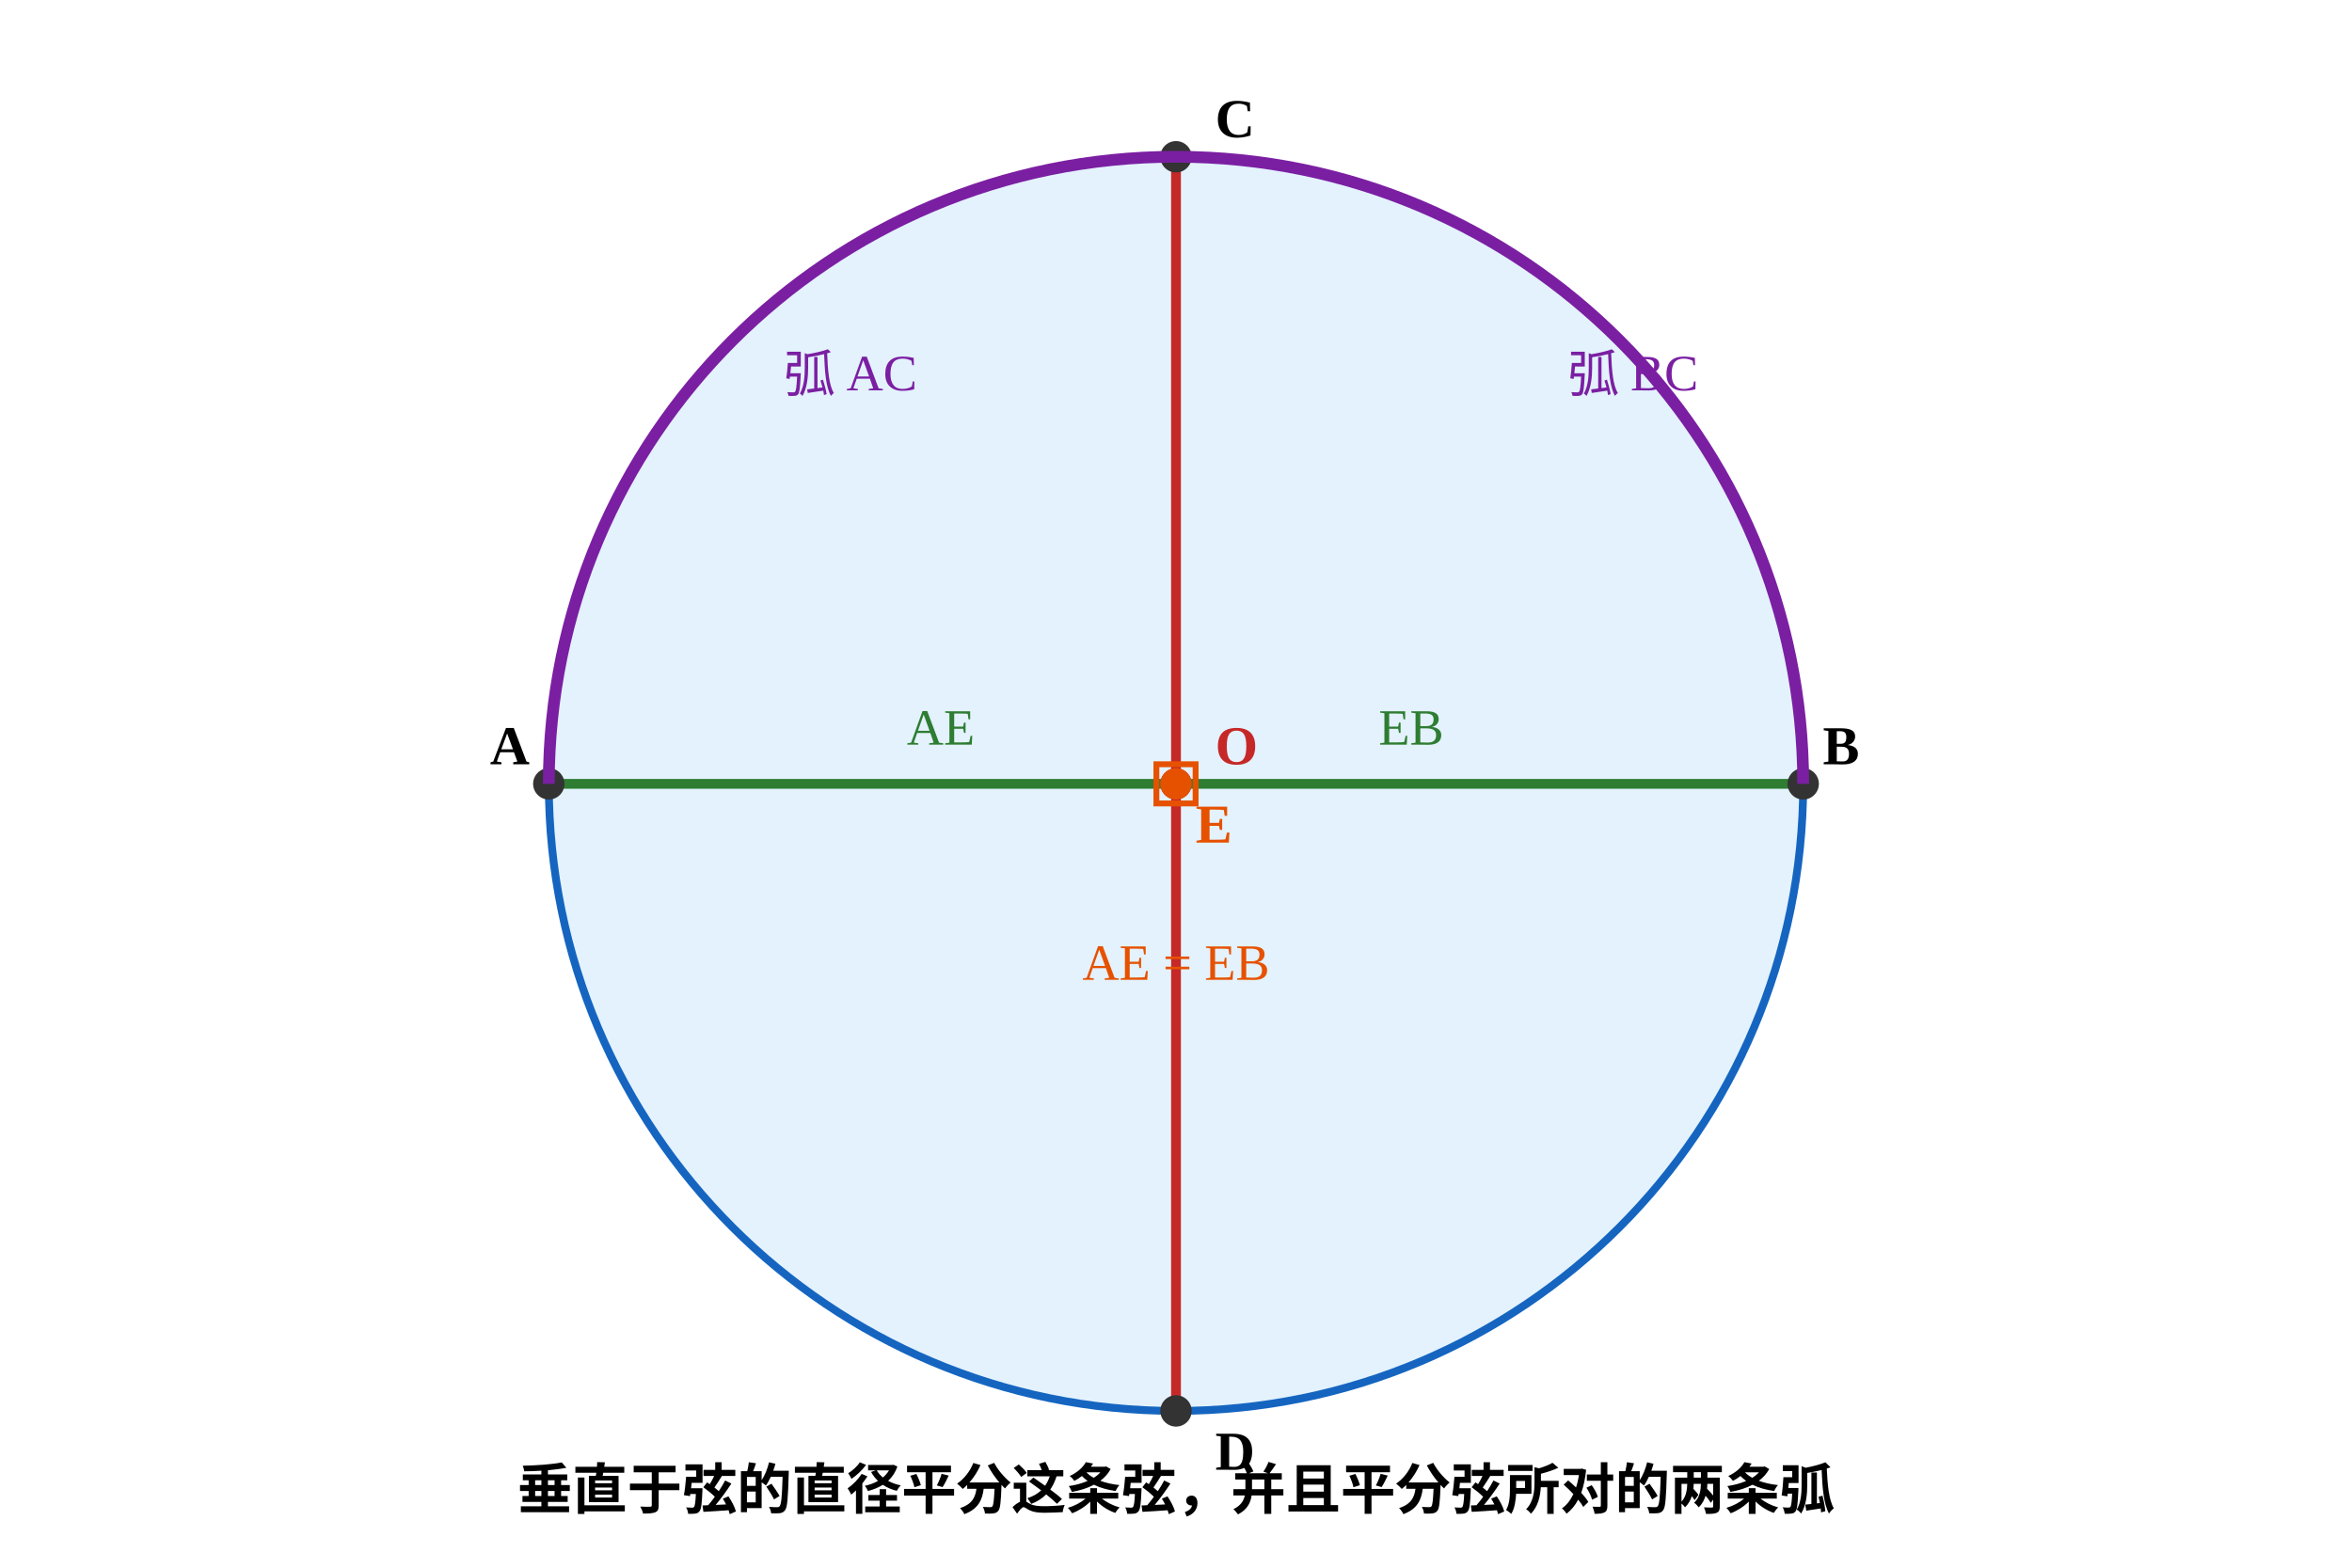
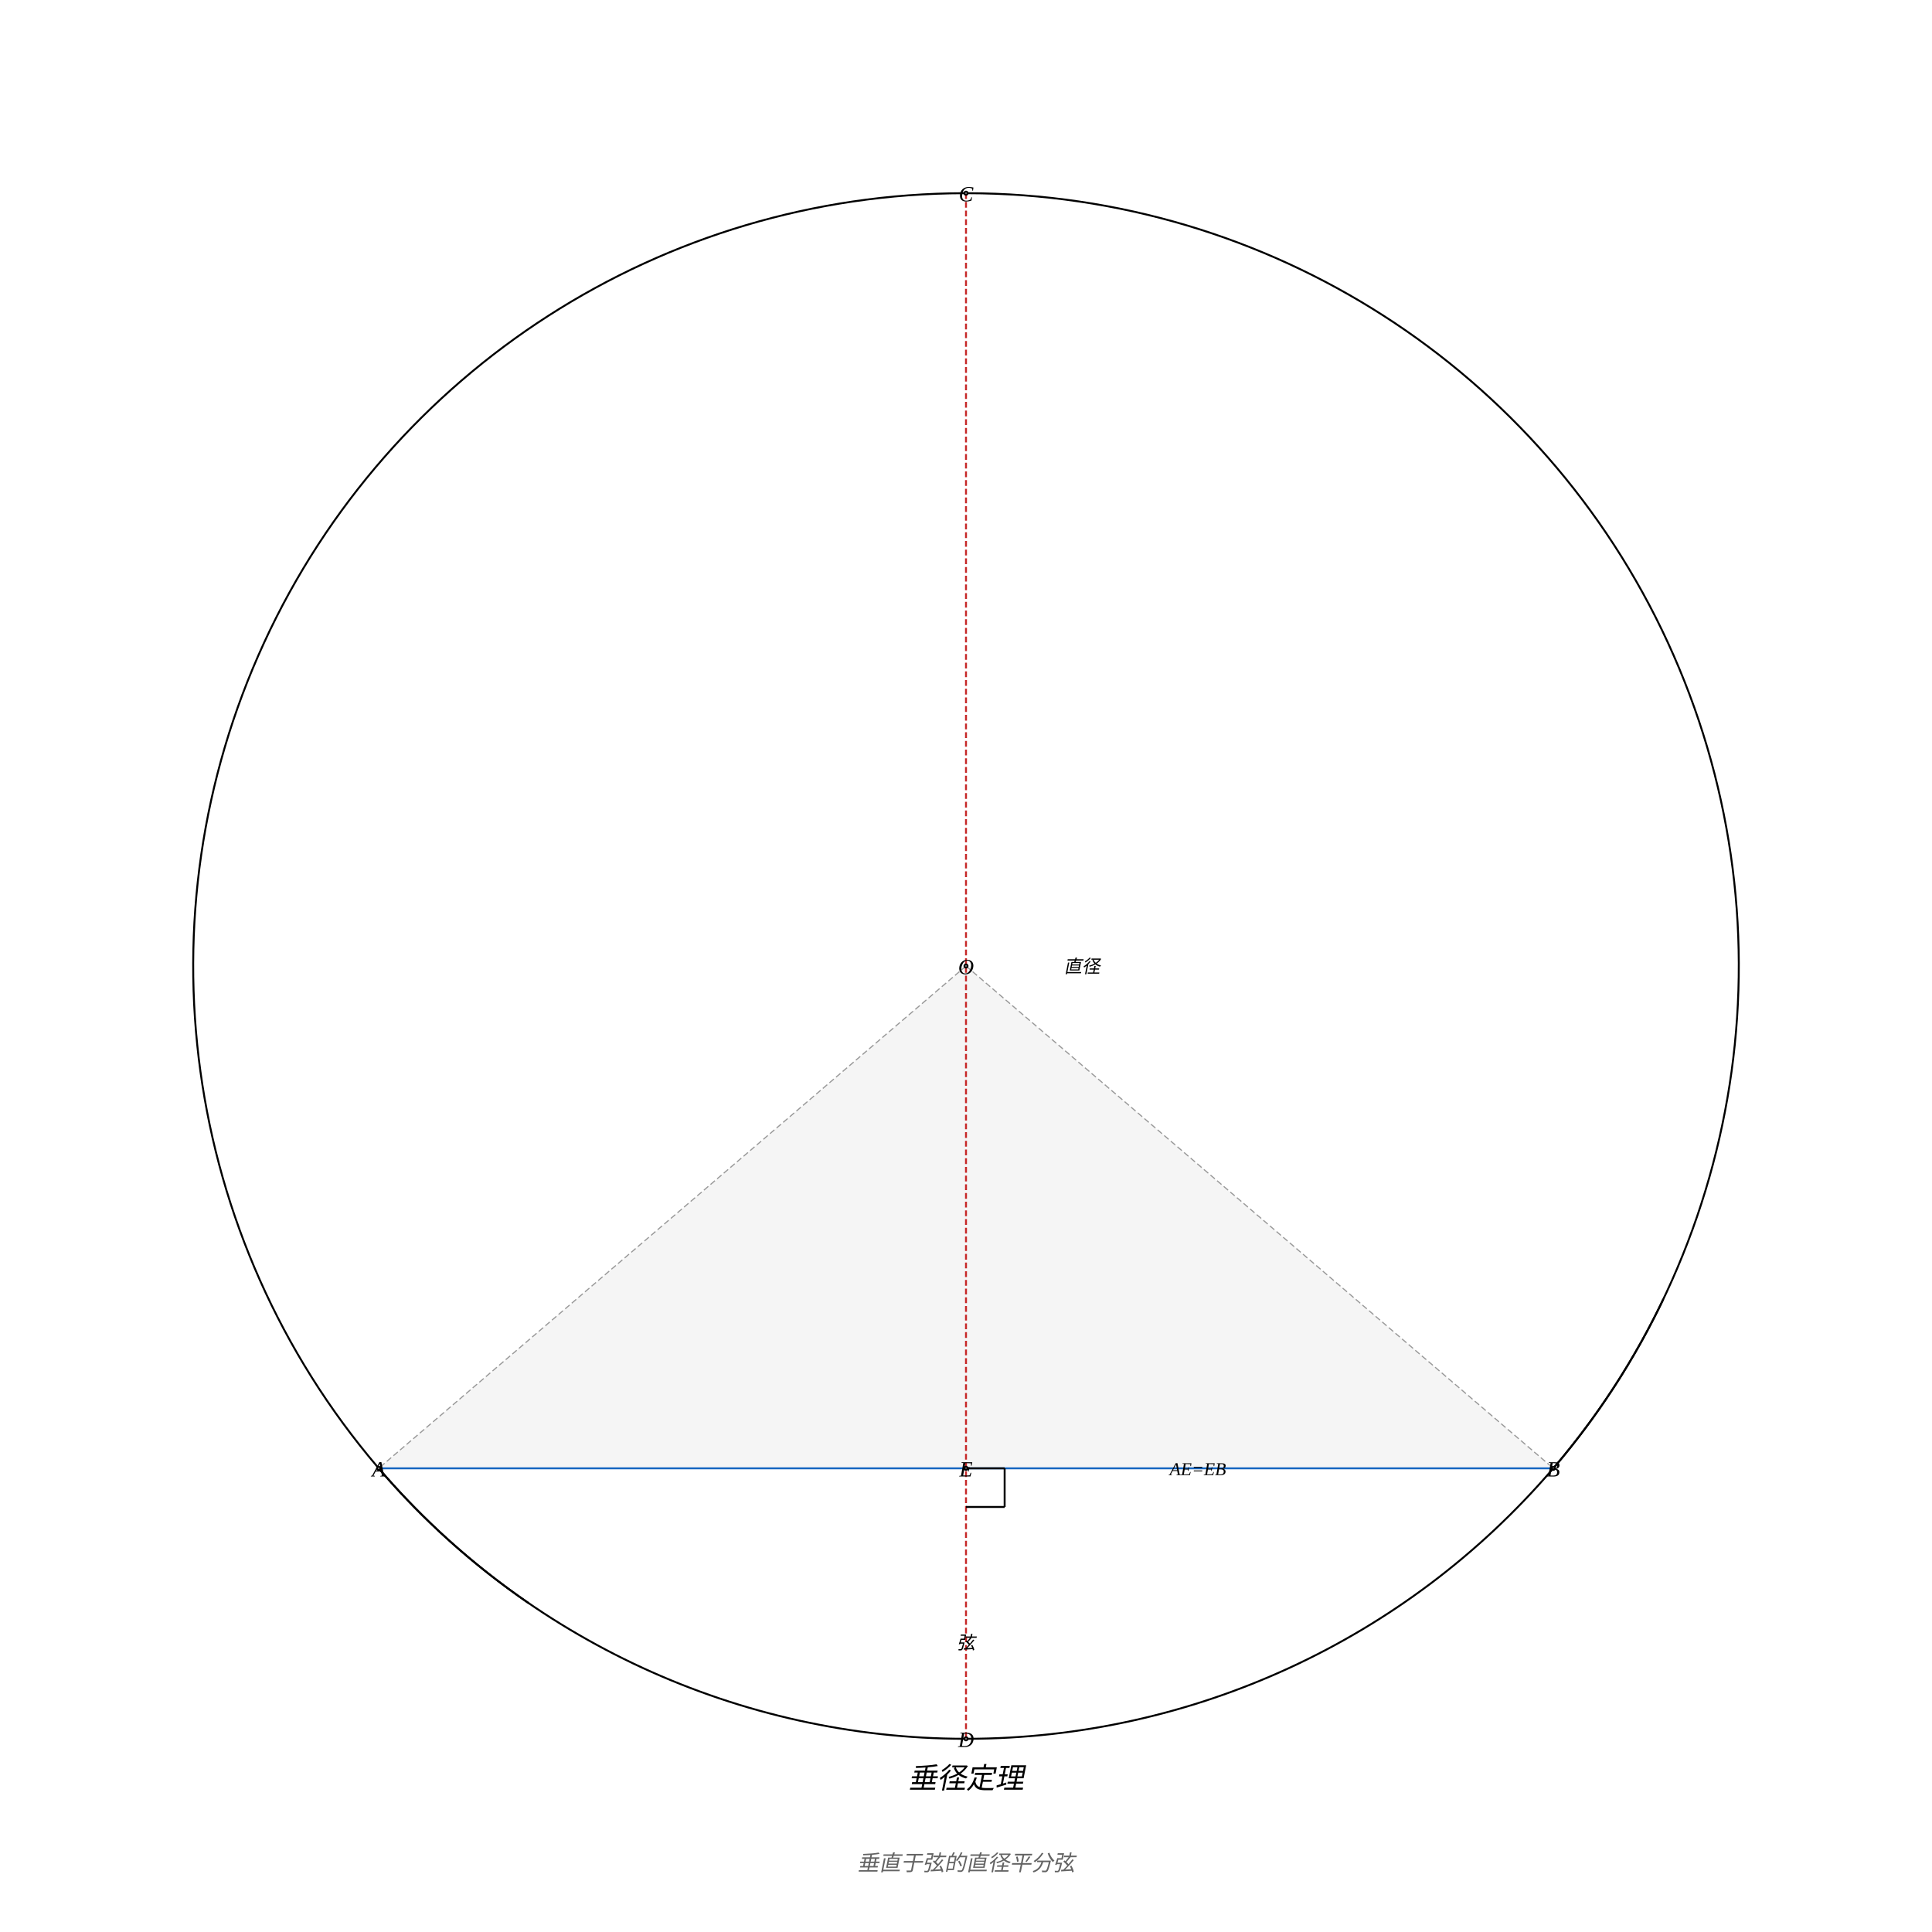
- <svg xmlns="http://www.w3.org/2000/svg" viewBox="0 0 600 400" width="600" height="400">
-   <circle cx="300" cy="200" r="160" fill="#e3f2fd" stroke="#1565c0" stroke-width="2" />
-   <circle cx="300" cy="200" r="4" fill="#c62828" />
-   <text x="310" y="195" font-size="14" font-weight="bold" fill="#c62828">O</text>
-   <line x1="300" y1="40" x2="300" y2="360" stroke="#c62828" stroke-width="2.5" />
-   <circle cx="300" cy="40" r="4" fill="#333" />
-   <circle cx="300" cy="360" r="4" fill="#333" />
-   <text x="310" y="35" font-size="14" font-weight="bold">C</text>
-   <text x="310" y="375" font-size="14" font-weight="bold">D</text>
-   <line x1="140" y1="200" x2="460" y2="200" stroke="#2e7d32" stroke-width="2.5" />
-   <circle cx="140" cy="200" r="4" fill="#333" />
-   <circle cx="460" cy="200" r="4" fill="#333" />
-   <text x="125" y="195" font-size="14" font-weight="bold">A</text>
-   <text x="465" y="195" font-size="14" font-weight="bold">B</text>
-   <circle cx="300" cy="200" r="4" fill="#e65100" />
-   <text x="305" y="215" font-size="14" font-weight="bold" fill="#e65100">E</text>
-   <rect x="295" y="195" width="10" height="10" fill="none" stroke="#e65100" stroke-width="1.5" />
-   <text x="240" y="190" font-size="13" text-anchor="middle" fill="#2e7d32">AE</text>
-   <text x="360" y="190" font-size="13" text-anchor="middle" fill="#2e7d32">EB</text>
-   <text x="300" y="250" font-size="13" text-anchor="middle" fill="#e65100">AE = EB</text>
-   <path d="M 140,200 A 160,160 0 0,1 300,40" fill="none" stroke="#7b1fa2" stroke-width="3" />
-   <path d="M 300,40 A 160,160 0 0,1 460,200" fill="none" stroke="#7b1fa2" stroke-width="3" />
-   <text x="200" y="100" font-size="13" fill="#7b1fa2">弧 AC</text>
-   <text x="400" y="100" font-size="13" fill="#7b1fa2">弧 BC</text>
-   <text x="300" y="385" font-size="14" text-anchor="middle" font-weight="bold">垂直于弦的直径平分这条弦，并且平分弦所对的两条弧</text>
+ <svg xmlns="http://www.w3.org/2000/svg" width="500mm" height="500mm" viewBox="0 0 500 500" version="1.1">
+   <path d="M250.00,250.00 L 98.00,380.00 L 402.00,380.00 z" fill="#F5F5F5" stroke="none" />
+   <path d="M249.60,50.00  a200.00,200.00 0 0,0 -151.85,329.69" fill="none" stroke="#000000" stroke-width="0.50" />
+   <path d="M98.27,380.30  a200.00,200.00 0 0,0 151.33,69.70" fill="none" stroke="#000000" stroke-width="0.50" />
+   <path d="M250.40,450.00  a200.00,200.00 0 0,0 151.33,-69.70" fill="none" stroke="#000000" stroke-width="0.50" />
+   <path d="M402.25,379.69  a200.00,200.00 0 0,0 -151.85,-329.69" fill="none" stroke="#000000" stroke-width="0.50" />
+   <line x1="249.70" y1="250.26" x2="248.86" y2="250.97" style="stroke:#999999; stroke-width:0.30" />
+   <line x1="248.29" y1="251.46" x2="247.15" y2="252.44" style="stroke:#999999; stroke-width:0.30" />
+   <line x1="246.58" y1="252.92" x2="245.44" y2="253.90" style="stroke:#999999; stroke-width:0.30" />
+   <line x1="244.87" y1="254.39" x2="243.73" y2="255.36" style="stroke:#999999; stroke-width:0.30" />
+   <line x1="243.16" y1="255.85" x2="242.02" y2="256.82" style="stroke:#999999; stroke-width:0.30" />
+   <line x1="241.45" y1="257.31" x2="240.31" y2="258.29" style="stroke:#999999; stroke-width:0.30" />
+   <line x1="239.74" y1="258.77" x2="238.60" y2="259.75" style="stroke:#999999; stroke-width:0.30" />
+   <line x1="238.03" y1="260.24" x2="236.89" y2="261.21" style="stroke:#999999; stroke-width:0.30" />
+   <line x1="236.32" y1="261.70" x2="235.18" y2="262.67" style="stroke:#999999; stroke-width:0.30" />
+   <line x1="234.61" y1="263.16" x2="233.47" y2="264.14" style="stroke:#999999; stroke-width:0.30" />
+   <line x1="232.90" y1="264.62" x2="231.76" y2="265.60" style="stroke:#999999; stroke-width:0.30" />
+   <line x1="231.19" y1="266.09" x2="230.05" y2="267.06" style="stroke:#999999; stroke-width:0.30" />
+   <line x1="229.48" y1="267.55" x2="228.34" y2="268.52" style="stroke:#999999; stroke-width:0.30" />
+   <line x1="227.77" y1="269.01" x2="226.63" y2="269.99" style="stroke:#999999; stroke-width:0.30" />
+   <line x1="226.06" y1="270.47" x2="224.92" y2="271.45" style="stroke:#999999; stroke-width:0.30" />
+   <line x1="224.35" y1="271.94" x2="223.21" y2="272.91" style="stroke:#999999; stroke-width:0.30" />
+   <line x1="222.64" y1="273.40" x2="221.50" y2="274.37" style="stroke:#999999; stroke-width:0.30" />
+   <line x1="220.93" y1="274.86" x2="219.79" y2="275.84" style="stroke:#999999; stroke-width:0.30" />
+   <line x1="219.22" y1="276.32" x2="218.08" y2="277.30" style="stroke:#999999; stroke-width:0.30" />
+   <line x1="217.51" y1="277.79" x2="216.37" y2="278.76" style="stroke:#999999; stroke-width:0.30" />
+   <line x1="215.80" y1="279.25" x2="214.66" y2="280.22" style="stroke:#999999; stroke-width:0.30" />
+   <line x1="214.09" y1="280.71" x2="212.95" y2="281.69" style="stroke:#999999; stroke-width:0.30" />
+   <line x1="212.38" y1="282.17" x2="211.24" y2="283.15" style="stroke:#999999; stroke-width:0.30" />
+   <line x1="210.67" y1="283.64" x2="209.53" y2="284.61" style="stroke:#999999; stroke-width:0.30" />
+   <line x1="208.96" y1="285.10" x2="207.82" y2="286.07" style="stroke:#999999; stroke-width:0.30" />
+   <line x1="207.25" y1="286.56" x2="206.11" y2="287.54" style="stroke:#999999; stroke-width:0.30" />
+   <line x1="205.54" y1="288.02" x2="204.40" y2="289.00" style="stroke:#999999; stroke-width:0.30" />
+   <line x1="203.83" y1="289.49" x2="202.69" y2="290.46" style="stroke:#999999; stroke-width:0.30" />
+   <line x1="202.12" y1="290.95" x2="200.98" y2="291.92" style="stroke:#999999; stroke-width:0.30" />
+   <line x1="200.41" y1="292.41" x2="199.27" y2="293.39" style="stroke:#999999; stroke-width:0.30" />
+   <line x1="198.70" y1="293.87" x2="197.56" y2="294.85" style="stroke:#999999; stroke-width:0.30" />
+   <line x1="196.99" y1="295.34" x2="195.85" y2="296.31" style="stroke:#999999; stroke-width:0.30" />
+   <line x1="195.28" y1="296.80" x2="194.14" y2="297.77" style="stroke:#999999; stroke-width:0.30" />
+   <line x1="193.57" y1="298.26" x2="192.43" y2="299.24" style="stroke:#999999; stroke-width:0.30" />
+   <line x1="191.86" y1="299.72" x2="190.72" y2="300.70" style="stroke:#999999; stroke-width:0.30" />
+   <line x1="190.15" y1="301.18" x2="189.01" y2="302.16" style="stroke:#999999; stroke-width:0.30" />
+   <line x1="188.44" y1="302.65" x2="187.30" y2="303.62" style="stroke:#999999; stroke-width:0.30" />
+   <line x1="186.73" y1="304.11" x2="185.59" y2="305.08" style="stroke:#999999; stroke-width:0.30" />
+   <line x1="185.02" y1="305.57" x2="183.88" y2="306.55" style="stroke:#999999; stroke-width:0.30" />
+   <line x1="183.31" y1="307.03" x2="182.17" y2="308.01" style="stroke:#999999; stroke-width:0.30" />
+   <line x1="181.60" y1="308.50" x2="180.46" y2="309.47" style="stroke:#999999; stroke-width:0.30" />
+   <line x1="179.89" y1="309.96" x2="178.75" y2="310.93" style="stroke:#999999; stroke-width:0.30" />
+   <line x1="178.18" y1="311.42" x2="177.04" y2="312.40" style="stroke:#999999; stroke-width:0.30" />
+   <line x1="176.47" y1="312.88" x2="175.33" y2="313.86" style="stroke:#999999; stroke-width:0.30" />
+   <line x1="174.76" y1="314.35" x2="173.62" y2="315.32" style="stroke:#999999; stroke-width:0.30" />
+   <line x1="173.05" y1="315.81" x2="171.91" y2="316.78" style="stroke:#999999; stroke-width:0.30" />
+   <line x1="171.34" y1="317.27" x2="170.20" y2="318.25" style="stroke:#999999; stroke-width:0.30" />
+   <line x1="169.63" y1="318.73" x2="168.49" y2="319.71" style="stroke:#999999; stroke-width:0.30" />
+   <line x1="167.92" y1="320.20" x2="166.78" y2="321.17" style="stroke:#999999; stroke-width:0.30" />
+   <line x1="166.21" y1="321.66" x2="165.07" y2="322.63" style="stroke:#999999; stroke-width:0.30" />
+   <line x1="164.50" y1="323.12" x2="163.36" y2="324.10" style="stroke:#999999; stroke-width:0.30" />
+   <line x1="162.79" y1="324.58" x2="161.65" y2="325.56" style="stroke:#999999; stroke-width:0.30" />
+   <line x1="161.08" y1="326.05" x2="159.94" y2="327.02" style="stroke:#999999; stroke-width:0.30" />
+   <line x1="159.37" y1="327.51" x2="158.23" y2="328.48" style="stroke:#999999; stroke-width:0.30" />
+   <line x1="157.66" y1="328.97" x2="156.52" y2="329.95" style="stroke:#999999; stroke-width:0.30" />
+   <line x1="155.95" y1="330.43" x2="154.81" y2="331.41" style="stroke:#999999; stroke-width:0.30" />
+   <line x1="154.24" y1="331.90" x2="153.10" y2="332.87" style="stroke:#999999; stroke-width:0.30" />
+   <line x1="152.53" y1="333.36" x2="151.39" y2="334.33" style="stroke:#999999; stroke-width:0.30" />
+   <line x1="150.82" y1="334.82" x2="149.69" y2="335.80" style="stroke:#999999; stroke-width:0.30" />
+   <line x1="149.12" y1="336.28" x2="147.98" y2="337.26" style="stroke:#999999; stroke-width:0.30" />
+   <line x1="147.41" y1="337.75" x2="146.27" y2="338.72" style="stroke:#999999; stroke-width:0.30" />
+   <line x1="145.70" y1="339.21" x2="144.56" y2="340.18" style="stroke:#999999; stroke-width:0.30" />
+   <line x1="143.99" y1="340.67" x2="142.85" y2="341.65" style="stroke:#999999; stroke-width:0.30" />
+   <line x1="142.28" y1="342.13" x2="141.14" y2="343.11" style="stroke:#999999; stroke-width:0.30" />
+   <line x1="140.57" y1="343.60" x2="139.43" y2="344.57" style="stroke:#999999; stroke-width:0.30" />
+   <line x1="138.86" y1="345.06" x2="137.72" y2="346.03" style="stroke:#999999; stroke-width:0.30" />
+   <line x1="137.15" y1="346.52" x2="136.01" y2="347.50" style="stroke:#999999; stroke-width:0.30" />
+   <line x1="135.44" y1="347.98" x2="134.30" y2="348.96" style="stroke:#999999; stroke-width:0.30" />
+   <line x1="133.73" y1="349.45" x2="132.59" y2="350.42" style="stroke:#999999; stroke-width:0.30" />
+   <line x1="132.02" y1="350.91" x2="130.88" y2="351.88" style="stroke:#999999; stroke-width:0.30" />
+   <line x1="130.31" y1="352.37" x2="129.17" y2="353.34" style="stroke:#999999; stroke-width:0.30" />
+   <line x1="128.60" y1="353.83" x2="127.46" y2="354.81" style="stroke:#999999; stroke-width:0.30" />
+   <line x1="126.89" y1="355.29" x2="125.75" y2="356.27" style="stroke:#999999; stroke-width:0.30" />
+   <line x1="125.18" y1="356.76" x2="124.04" y2="357.73" style="stroke:#999999; stroke-width:0.30" />
+   <line x1="123.47" y1="358.22" x2="122.33" y2="359.19" style="stroke:#999999; stroke-width:0.30" />
+   <line x1="121.76" y1="359.68" x2="120.62" y2="360.66" style="stroke:#999999; stroke-width:0.30" />
+   <line x1="120.05" y1="361.14" x2="118.91" y2="362.12" style="stroke:#999999; stroke-width:0.30" />
+   <line x1="118.34" y1="362.61" x2="117.20" y2="363.58" style="stroke:#999999; stroke-width:0.30" />
+   <line x1="116.63" y1="364.07" x2="115.49" y2="365.04" style="stroke:#999999; stroke-width:0.30" />
+   <line x1="114.92" y1="365.53" x2="113.78" y2="366.51" style="stroke:#999999; stroke-width:0.30" />
+   <line x1="113.21" y1="366.99" x2="112.07" y2="367.97" style="stroke:#999999; stroke-width:0.30" />
+   <line x1="111.50" y1="368.46" x2="110.36" y2="369.43" style="stroke:#999999; stroke-width:0.30" />
+   <line x1="109.79" y1="369.92" x2="108.65" y2="370.89" style="stroke:#999999; stroke-width:0.30" />
+   <line x1="108.08" y1="371.38" x2="106.94" y2="372.36" style="stroke:#999999; stroke-width:0.30" />
+   <line x1="106.37" y1="372.84" x2="105.23" y2="373.82" style="stroke:#999999; stroke-width:0.30" />
+   <line x1="104.66" y1="374.31" x2="103.52" y2="375.28" style="stroke:#999999; stroke-width:0.30" />
+   <line x1="102.95" y1="375.77" x2="101.81" y2="376.74" style="stroke:#999999; stroke-width:0.30" />
+   <line x1="101.24" y1="377.23" x2="100.10" y2="378.21" style="stroke:#999999; stroke-width:0.30" />
+   <line x1="99.53" y1="378.69" x2="98.39" y2="379.67" style="stroke:#999999; stroke-width:0.30" />
+   <line x1="250.30" y1="250.26" x2="251.14" y2="250.97" style="stroke:#999999; stroke-width:0.30" />
+   <line x1="251.71" y1="251.46" x2="252.85" y2="252.44" style="stroke:#999999; stroke-width:0.30" />
+   <line x1="253.42" y1="252.92" x2="254.56" y2="253.90" style="stroke:#999999; stroke-width:0.30" />
+   <line x1="255.13" y1="254.39" x2="256.27" y2="255.36" style="stroke:#999999; stroke-width:0.30" />
+   <line x1="256.84" y1="255.85" x2="257.98" y2="256.82" style="stroke:#999999; stroke-width:0.30" />
+   <line x1="258.55" y1="257.31" x2="259.69" y2="258.29" style="stroke:#999999; stroke-width:0.30" />
+   <line x1="260.26" y1="258.77" x2="261.40" y2="259.75" style="stroke:#999999; stroke-width:0.30" />
+   <line x1="261.97" y1="260.24" x2="263.11" y2="261.21" style="stroke:#999999; stroke-width:0.30" />
+   <line x1="263.68" y1="261.70" x2="264.82" y2="262.67" style="stroke:#999999; stroke-width:0.30" />
+   <line x1="265.39" y1="263.16" x2="266.53" y2="264.14" style="stroke:#999999; stroke-width:0.30" />
+   <line x1="267.10" y1="264.62" x2="268.24" y2="265.60" style="stroke:#999999; stroke-width:0.30" />
+   <line x1="268.81" y1="266.09" x2="269.95" y2="267.06" style="stroke:#999999; stroke-width:0.30" />
+   <line x1="270.52" y1="267.55" x2="271.66" y2="268.52" style="stroke:#999999; stroke-width:0.30" />
+   <line x1="272.23" y1="269.01" x2="273.37" y2="269.99" style="stroke:#999999; stroke-width:0.30" />
+   <line x1="273.94" y1="270.47" x2="275.08" y2="271.45" style="stroke:#999999; stroke-width:0.30" />
+   <line x1="275.65" y1="271.94" x2="276.79" y2="272.91" style="stroke:#999999; stroke-width:0.30" />
+   <line x1="277.36" y1="273.40" x2="278.50" y2="274.37" style="stroke:#999999; stroke-width:0.30" />
+   <line x1="279.07" y1="274.86" x2="280.21" y2="275.84" style="stroke:#999999; stroke-width:0.30" />
+   <line x1="280.78" y1="276.32" x2="281.92" y2="277.30" style="stroke:#999999; stroke-width:0.30" />
+   <line x1="282.49" y1="277.79" x2="283.63" y2="278.76" style="stroke:#999999; stroke-width:0.30" />
+   <line x1="284.20" y1="279.25" x2="285.34" y2="280.22" style="stroke:#999999; stroke-width:0.30" />
+   <line x1="285.91" y1="280.71" x2="287.05" y2="281.69" style="stroke:#999999; stroke-width:0.30" />
+   <line x1="287.62" y1="282.17" x2="288.76" y2="283.15" style="stroke:#999999; stroke-width:0.30" />
+   <line x1="289.33" y1="283.64" x2="290.47" y2="284.61" style="stroke:#999999; stroke-width:0.30" />
+   <line x1="291.04" y1="285.10" x2="292.18" y2="286.07" style="stroke:#999999; stroke-width:0.30" />
+   <line x1="292.75" y1="286.56" x2="293.89" y2="287.54" style="stroke:#999999; stroke-width:0.30" />
+   <line x1="294.46" y1="288.02" x2="295.60" y2="289.00" style="stroke:#999999; stroke-width:0.30" />
+   <line x1="296.17" y1="289.49" x2="297.31" y2="290.46" style="stroke:#999999; stroke-width:0.30" />
+   <line x1="297.88" y1="290.95" x2="299.02" y2="291.92" style="stroke:#999999; stroke-width:0.30" />
+   <line x1="299.59" y1="292.41" x2="300.73" y2="293.39" style="stroke:#999999; stroke-width:0.30" />
+   <line x1="301.30" y1="293.87" x2="302.44" y2="294.85" style="stroke:#999999; stroke-width:0.30" />
+   <line x1="303.01" y1="295.34" x2="304.15" y2="296.31" style="stroke:#999999; stroke-width:0.30" />
+   <line x1="304.72" y1="296.80" x2="305.86" y2="297.77" style="stroke:#999999; stroke-width:0.30" />
+   <line x1="306.43" y1="298.26" x2="307.57" y2="299.24" style="stroke:#999999; stroke-width:0.30" />
+   <line x1="308.14" y1="299.72" x2="309.28" y2="300.70" style="stroke:#999999; stroke-width:0.30" />
+   <line x1="309.85" y1="301.18" x2="310.99" y2="302.16" style="stroke:#999999; stroke-width:0.30" />
+   <line x1="311.56" y1="302.65" x2="312.70" y2="303.62" style="stroke:#999999; stroke-width:0.30" />
+   <line x1="313.27" y1="304.11" x2="314.41" y2="305.08" style="stroke:#999999; stroke-width:0.30" />
+   <line x1="314.98" y1="305.57" x2="316.12" y2="306.55" style="stroke:#999999; stroke-width:0.30" />
+   <line x1="316.69" y1="307.03" x2="317.83" y2="308.01" style="stroke:#999999; stroke-width:0.30" />
+   <line x1="318.40" y1="308.50" x2="319.54" y2="309.47" style="stroke:#999999; stroke-width:0.30" />
+   <line x1="320.11" y1="309.96" x2="321.25" y2="310.93" style="stroke:#999999; stroke-width:0.30" />
+   <line x1="321.82" y1="311.42" x2="322.96" y2="312.40" style="stroke:#999999; stroke-width:0.30" />
+   <line x1="323.53" y1="312.88" x2="324.67" y2="313.86" style="stroke:#999999; stroke-width:0.30" />
+   <line x1="325.24" y1="314.35" x2="326.38" y2="315.32" style="stroke:#999999; stroke-width:0.30" />
+   <line x1="326.95" y1="315.81" x2="328.09" y2="316.78" style="stroke:#999999; stroke-width:0.30" />
+   <line x1="328.66" y1="317.27" x2="329.80" y2="318.25" style="stroke:#999999; stroke-width:0.30" />
+   <line x1="330.37" y1="318.73" x2="331.51" y2="319.71" style="stroke:#999999; stroke-width:0.30" />
+   <line x1="332.08" y1="320.20" x2="333.22" y2="321.17" style="stroke:#999999; stroke-width:0.30" />
+   <line x1="333.79" y1="321.66" x2="334.93" y2="322.63" style="stroke:#999999; stroke-width:0.30" />
+   <line x1="335.50" y1="323.12" x2="336.64" y2="324.10" style="stroke:#999999; stroke-width:0.30" />
+   <line x1="337.21" y1="324.58" x2="338.35" y2="325.56" style="stroke:#999999; stroke-width:0.30" />
+   <line x1="338.92" y1="326.05" x2="340.06" y2="327.02" style="stroke:#999999; stroke-width:0.30" />
+   <line x1="340.63" y1="327.51" x2="341.77" y2="328.48" style="stroke:#999999; stroke-width:0.30" />
+   <line x1="342.34" y1="328.97" x2="343.48" y2="329.95" style="stroke:#999999; stroke-width:0.30" />
+   <line x1="344.05" y1="330.43" x2="345.19" y2="331.41" style="stroke:#999999; stroke-width:0.30" />
+   <line x1="345.76" y1="331.90" x2="346.90" y2="332.87" style="stroke:#999999; stroke-width:0.30" />
+   <line x1="347.47" y1="333.36" x2="348.61" y2="334.33" style="stroke:#999999; stroke-width:0.30" />
+   <line x1="349.18" y1="334.82" x2="350.31" y2="335.80" style="stroke:#999999; stroke-width:0.30" />
+   <line x1="350.88" y1="336.28" x2="352.02" y2="337.26" style="stroke:#999999; stroke-width:0.30" />
+   <line x1="352.59" y1="337.75" x2="353.73" y2="338.72" style="stroke:#999999; stroke-width:0.30" />
+   <line x1="354.30" y1="339.21" x2="355.44" y2="340.18" style="stroke:#999999; stroke-width:0.30" />
+   <line x1="356.01" y1="340.67" x2="357.15" y2="341.65" style="stroke:#999999; stroke-width:0.30" />
+   <line x1="357.72" y1="342.13" x2="358.86" y2="343.11" style="stroke:#999999; stroke-width:0.30" />
+   <line x1="359.43" y1="343.60" x2="360.57" y2="344.57" style="stroke:#999999; stroke-width:0.30" />
+   <line x1="361.14" y1="345.06" x2="362.28" y2="346.03" style="stroke:#999999; stroke-width:0.30" />
+   <line x1="362.85" y1="346.52" x2="363.99" y2="347.50" style="stroke:#999999; stroke-width:0.30" />
+   <line x1="364.56" y1="347.98" x2="365.70" y2="348.96" style="stroke:#999999; stroke-width:0.30" />
+   <line x1="366.27" y1="349.45" x2="367.41" y2="350.42" style="stroke:#999999; stroke-width:0.30" />
+   <line x1="367.98" y1="350.91" x2="369.12" y2="351.88" style="stroke:#999999; stroke-width:0.30" />
+   <line x1="369.69" y1="352.37" x2="370.83" y2="353.34" style="stroke:#999999; stroke-width:0.30" />
+   <line x1="371.40" y1="353.83" x2="372.54" y2="354.81" style="stroke:#999999; stroke-width:0.30" />
+   <line x1="373.11" y1="355.29" x2="374.25" y2="356.27" style="stroke:#999999; stroke-width:0.30" />
+   <line x1="374.82" y1="356.76" x2="375.96" y2="357.73" style="stroke:#999999; stroke-width:0.30" />
+   <line x1="376.53" y1="358.22" x2="377.67" y2="359.19" style="stroke:#999999; stroke-width:0.30" />
+   <line x1="378.24" y1="359.68" x2="379.38" y2="360.66" style="stroke:#999999; stroke-width:0.30" />
+   <line x1="379.95" y1="361.14" x2="381.09" y2="362.12" style="stroke:#999999; stroke-width:0.30" />
+   <line x1="381.66" y1="362.61" x2="382.80" y2="363.58" style="stroke:#999999; stroke-width:0.30" />
+   <line x1="383.37" y1="364.07" x2="384.51" y2="365.04" style="stroke:#999999; stroke-width:0.30" />
+   <line x1="385.08" y1="365.53" x2="386.22" y2="366.51" style="stroke:#999999; stroke-width:0.30" />
+   <line x1="386.79" y1="366.99" x2="387.93" y2="367.97" style="stroke:#999999; stroke-width:0.30" />
+   <line x1="388.50" y1="368.46" x2="389.64" y2="369.43" style="stroke:#999999; stroke-width:0.30" />
+   <line x1="390.21" y1="369.92" x2="391.35" y2="370.89" style="stroke:#999999; stroke-width:0.30" />
+   <line x1="391.92" y1="371.38" x2="393.06" y2="372.36" style="stroke:#999999; stroke-width:0.30" />
+   <line x1="393.63" y1="372.84" x2="394.77" y2="373.82" style="stroke:#999999; stroke-width:0.30" />
+   <line x1="395.34" y1="374.31" x2="396.48" y2="375.28" style="stroke:#999999; stroke-width:0.30" />
+   <line x1="397.05" y1="375.77" x2="398.19" y2="376.74" style="stroke:#999999; stroke-width:0.30" />
+   <line x1="398.76" y1="377.23" x2="399.90" y2="378.21" style="stroke:#999999; stroke-width:0.30" />
+   <line x1="400.47" y1="378.69" x2="401.61" y2="379.67" style="stroke:#999999; stroke-width:0.30" />
+   <line x1="250.00" y1="50.40" x2="250.00" y2="51.50" style="stroke:#C62828; stroke-width:0.50" />
+   <line x1="250.00" y1="52.25" x2="250.00" y2="53.75" style="stroke:#C62828; stroke-width:0.50" />
+   <line x1="250.00" y1="54.50" x2="250.00" y2="56.00" style="stroke:#C62828; stroke-width:0.50" />
+   <line x1="250.00" y1="56.75" x2="250.00" y2="58.25" style="stroke:#C62828; stroke-width:0.50" />
+   <line x1="250.00" y1="59.00" x2="250.00" y2="60.50" style="stroke:#C62828; stroke-width:0.50" />
+   <line x1="250.00" y1="61.25" x2="250.00" y2="62.75" style="stroke:#C62828; stroke-width:0.50" />
+   <line x1="250.00" y1="63.50" x2="250.00" y2="65.00" style="stroke:#C62828; stroke-width:0.50" />
+   <line x1="250.00" y1="65.75" x2="250.00" y2="67.25" style="stroke:#C62828; stroke-width:0.50" />
+   <line x1="250.00" y1="68.00" x2="250.00" y2="69.50" style="stroke:#C62828; stroke-width:0.50" />
+   <line x1="250.00" y1="70.25" x2="250.00" y2="71.75" style="stroke:#C62828; stroke-width:0.50" />
+   <line x1="250.00" y1="72.50" x2="250.00" y2="74.00" style="stroke:#C62828; stroke-width:0.50" />
+   <line x1="250.00" y1="74.75" x2="250.00" y2="76.25" style="stroke:#C62828; stroke-width:0.50" />
+   <line x1="250.00" y1="77.00" x2="250.00" y2="78.50" style="stroke:#C62828; stroke-width:0.50" />
+   <line x1="250.00" y1="79.25" x2="250.00" y2="80.75" style="stroke:#C62828; stroke-width:0.50" />
+   <line x1="250.00" y1="81.50" x2="250.00" y2="83.00" style="stroke:#C62828; stroke-width:0.50" />
+   <line x1="250.00" y1="83.75" x2="250.00" y2="85.25" style="stroke:#C62828; stroke-width:0.50" />
+   <line x1="250.00" y1="86.00" x2="250.00" y2="87.50" style="stroke:#C62828; stroke-width:0.50" />
+   <line x1="250.00" y1="88.25" x2="250.00" y2="89.75" style="stroke:#C62828; stroke-width:0.50" />
+   <line x1="250.00" y1="90.50" x2="250.00" y2="92.00" style="stroke:#C62828; stroke-width:0.50" />
+   <line x1="250.00" y1="92.75" x2="250.00" y2="94.25" style="stroke:#C62828; stroke-width:0.50" />
+   <line x1="250.00" y1="95.00" x2="250.00" y2="96.50" style="stroke:#C62828; stroke-width:0.50" />
+   <line x1="250.00" y1="97.25" x2="250.00" y2="98.75" style="stroke:#C62828; stroke-width:0.50" />
+   <line x1="250.00" y1="99.50" x2="250.00" y2="101.00" style="stroke:#C62828; stroke-width:0.50" />
+   <line x1="250.00" y1="101.75" x2="250.00" y2="103.25" style="stroke:#C62828; stroke-width:0.50" />
+   <line x1="250.00" y1="104.00" x2="250.00" y2="105.50" style="stroke:#C62828; stroke-width:0.50" />
+   <line x1="250.00" y1="106.25" x2="250.00" y2="107.75" style="stroke:#C62828; stroke-width:0.50" />
+   <line x1="250.00" y1="108.50" x2="250.00" y2="110.00" style="stroke:#C62828; stroke-width:0.50" />
+   <line x1="250.00" y1="110.75" x2="250.00" y2="112.25" style="stroke:#C62828; stroke-width:0.50" />
+   <line x1="250.00" y1="113.00" x2="250.00" y2="114.50" style="stroke:#C62828; stroke-width:0.50" />
+   <line x1="250.00" y1="115.25" x2="250.00" y2="116.75" style="stroke:#C62828; stroke-width:0.50" />
+   <line x1="250.00" y1="117.50" x2="250.00" y2="119.00" style="stroke:#C62828; stroke-width:0.50" />
+   <line x1="250.00" y1="119.75" x2="250.00" y2="121.25" style="stroke:#C62828; stroke-width:0.50" />
+   <line x1="250.00" y1="122.00" x2="250.00" y2="123.50" style="stroke:#C62828; stroke-width:0.50" />
+   <line x1="250.00" y1="124.25" x2="250.00" y2="125.75" style="stroke:#C62828; stroke-width:0.50" />
+   <line x1="250.00" y1="126.50" x2="250.00" y2="128.00" style="stroke:#C62828; stroke-width:0.50" />
+   <line x1="250.00" y1="128.75" x2="250.00" y2="130.25" style="stroke:#C62828; stroke-width:0.50" />
+   <line x1="250.00" y1="131.00" x2="250.00" y2="132.50" style="stroke:#C62828; stroke-width:0.50" />
+   <line x1="250.00" y1="133.25" x2="250.00" y2="134.75" style="stroke:#C62828; stroke-width:0.50" />
+   <line x1="250.00" y1="135.50" x2="250.00" y2="137.00" style="stroke:#C62828; stroke-width:0.50" />
+   <line x1="250.00" y1="137.75" x2="250.00" y2="139.25" style="stroke:#C62828; stroke-width:0.50" />
+   <line x1="250.00" y1="140.00" x2="250.00" y2="141.50" style="stroke:#C62828; stroke-width:0.50" />
+   <line x1="250.00" y1="142.25" x2="250.00" y2="143.75" style="stroke:#C62828; stroke-width:0.50" />
+   <line x1="250.00" y1="144.50" x2="250.00" y2="146.00" style="stroke:#C62828; stroke-width:0.50" />
+   <line x1="250.00" y1="146.75" x2="250.00" y2="148.25" style="stroke:#C62828; stroke-width:0.50" />
+   <line x1="250.00" y1="149.00" x2="250.00" y2="150.50" style="stroke:#C62828; stroke-width:0.50" />
+   <line x1="250.00" y1="151.25" x2="250.00" y2="152.75" style="stroke:#C62828; stroke-width:0.50" />
+   <line x1="250.00" y1="153.50" x2="250.00" y2="155.00" style="stroke:#C62828; stroke-width:0.50" />
+   <line x1="250.00" y1="155.75" x2="250.00" y2="157.25" style="stroke:#C62828; stroke-width:0.50" />
+   <line x1="250.00" y1="158.00" x2="250.00" y2="159.50" style="stroke:#C62828; stroke-width:0.50" />
+   <line x1="250.00" y1="160.25" x2="250.00" y2="161.75" style="stroke:#C62828; stroke-width:0.50" />
+   <line x1="250.00" y1="162.50" x2="250.00" y2="164.00" style="stroke:#C62828; stroke-width:0.50" />
+   <line x1="250.00" y1="164.75" x2="250.00" y2="166.25" style="stroke:#C62828; stroke-width:0.50" />
+   <line x1="250.00" y1="167.00" x2="250.00" y2="168.50" style="stroke:#C62828; stroke-width:0.50" />
+   <line x1="250.00" y1="169.25" x2="250.00" y2="170.75" style="stroke:#C62828; stroke-width:0.50" />
+   <line x1="250.00" y1="171.50" x2="250.00" y2="173.00" style="stroke:#C62828; stroke-width:0.50" />
+   <line x1="250.00" y1="173.75" x2="250.00" y2="175.25" style="stroke:#C62828; stroke-width:0.50" />
+   <line x1="250.00" y1="176.00" x2="250.00" y2="177.50" style="stroke:#C62828; stroke-width:0.50" />
+   <line x1="250.00" y1="178.25" x2="250.00" y2="179.75" style="stroke:#C62828; stroke-width:0.50" />
+   <line x1="250.00" y1="180.50" x2="250.00" y2="182.00" style="stroke:#C62828; stroke-width:0.50" />
+   <line x1="250.00" y1="182.75" x2="250.00" y2="184.25" style="stroke:#C62828; stroke-width:0.50" />
+   <line x1="250.00" y1="185.00" x2="250.00" y2="186.50" style="stroke:#C62828; stroke-width:0.50" />
+   <line x1="250.00" y1="187.25" x2="250.00" y2="188.75" style="stroke:#C62828; stroke-width:0.50" />
+   <line x1="250.00" y1="189.50" x2="250.00" y2="191.00" style="stroke:#C62828; stroke-width:0.50" />
+   <line x1="250.00" y1="191.75" x2="250.00" y2="193.25" style="stroke:#C62828; stroke-width:0.50" />
+   <line x1="250.00" y1="194.00" x2="250.00" y2="195.50" style="stroke:#C62828; stroke-width:0.50" />
+   <line x1="250.00" y1="196.25" x2="250.00" y2="197.75" style="stroke:#C62828; stroke-width:0.50" />
+   <line x1="250.00" y1="198.50" x2="250.00" y2="200.00" style="stroke:#C62828; stroke-width:0.50" />
+   <line x1="250.00" y1="200.75" x2="250.00" y2="202.25" style="stroke:#C62828; stroke-width:0.50" />
+   <line x1="250.00" y1="203.00" x2="250.00" y2="204.50" style="stroke:#C62828; stroke-width:0.50" />
+   <line x1="250.00" y1="205.25" x2="250.00" y2="206.75" style="stroke:#C62828; stroke-width:0.50" />
+   <line x1="250.00" y1="207.50" x2="250.00" y2="209.00" style="stroke:#C62828; stroke-width:0.50" />
+   <line x1="250.00" y1="209.75" x2="250.00" y2="211.25" style="stroke:#C62828; stroke-width:0.50" />
+   <line x1="250.00" y1="212.00" x2="250.00" y2="213.50" style="stroke:#C62828; stroke-width:0.50" />
+   <line x1="250.00" y1="214.25" x2="250.00" y2="215.75" style="stroke:#C62828; stroke-width:0.50" />
+   <line x1="250.00" y1="216.50" x2="250.00" y2="218.00" style="stroke:#C62828; stroke-width:0.50" />
+   <line x1="250.00" y1="218.75" x2="250.00" y2="220.25" style="stroke:#C62828; stroke-width:0.50" />
+   <line x1="250.00" y1="221.00" x2="250.00" y2="222.50" style="stroke:#C62828; stroke-width:0.50" />
+   <line x1="250.00" y1="223.25" x2="250.00" y2="224.75" style="stroke:#C62828; stroke-width:0.50" />
+   <line x1="250.00" y1="225.50" x2="250.00" y2="227.00" style="stroke:#C62828; stroke-width:0.50" />
+   <line x1="250.00" y1="227.75" x2="250.00" y2="229.25" style="stroke:#C62828; stroke-width:0.50" />
+   <line x1="250.00" y1="230.00" x2="250.00" y2="231.50" style="stroke:#C62828; stroke-width:0.50" />
+   <line x1="250.00" y1="232.25" x2="250.00" y2="233.75" style="stroke:#C62828; stroke-width:0.50" />
+   <line x1="250.00" y1="234.50" x2="250.00" y2="236.00" style="stroke:#C62828; stroke-width:0.50" />
+   <line x1="250.00" y1="236.75" x2="250.00" y2="238.25" style="stroke:#C62828; stroke-width:0.50" />
+   <line x1="250.00" y1="239.00" x2="250.00" y2="240.50" style="stroke:#C62828; stroke-width:0.50" />
+   <line x1="250.00" y1="241.25" x2="250.00" y2="242.75" style="stroke:#C62828; stroke-width:0.50" />
+   <line x1="250.00" y1="243.50" x2="250.00" y2="245.00" style="stroke:#C62828; stroke-width:0.50" />
+   <line x1="250.00" y1="245.75" x2="250.00" y2="247.25" style="stroke:#C62828; stroke-width:0.50" />
+   <line x1="250.00" y1="248.00" x2="250.00" y2="249.50" style="stroke:#C62828; stroke-width:0.50" />
+   <line x1="250.00" y1="250.40" x2="250.00" y2="251.75" style="stroke:#C62828; stroke-width:0.50" />
+   <line x1="250.00" y1="252.50" x2="250.00" y2="254.00" style="stroke:#C62828; stroke-width:0.50" />
+   <line x1="250.00" y1="254.75" x2="250.00" y2="256.25" style="stroke:#C62828; stroke-width:0.50" />
+   <line x1="250.00" y1="257.00" x2="250.00" y2="258.50" style="stroke:#C62828; stroke-width:0.50" />
+   <line x1="250.00" y1="259.25" x2="250.00" y2="260.75" style="stroke:#C62828; stroke-width:0.50" />
+   <line x1="250.00" y1="261.50" x2="250.00" y2="263.00" style="stroke:#C62828; stroke-width:0.50" />
+   <line x1="250.00" y1="263.75" x2="250.00" y2="265.25" style="stroke:#C62828; stroke-width:0.50" />
+   <line x1="250.00" y1="266.00" x2="250.00" y2="267.50" style="stroke:#C62828; stroke-width:0.50" />
+   <line x1="250.00" y1="268.25" x2="250.00" y2="269.75" style="stroke:#C62828; stroke-width:0.50" />
+   <line x1="250.00" y1="270.50" x2="250.00" y2="272.00" style="stroke:#C62828; stroke-width:0.50" />
+   <line x1="250.00" y1="272.75" x2="250.00" y2="274.25" style="stroke:#C62828; stroke-width:0.50" />
+   <line x1="250.00" y1="275.00" x2="250.00" y2="276.50" style="stroke:#C62828; stroke-width:0.50" />
+   <line x1="250.00" y1="277.25" x2="250.00" y2="278.75" style="stroke:#C62828; stroke-width:0.50" />
+   <line x1="250.00" y1="279.50" x2="250.00" y2="281.00" style="stroke:#C62828; stroke-width:0.50" />
+   <line x1="250.00" y1="281.75" x2="250.00" y2="283.25" style="stroke:#C62828; stroke-width:0.50" />
+   <line x1="250.00" y1="284.00" x2="250.00" y2="285.50" style="stroke:#C62828; stroke-width:0.50" />
+   <line x1="250.00" y1="286.25" x2="250.00" y2="287.75" style="stroke:#C62828; stroke-width:0.50" />
+   <line x1="250.00" y1="288.50" x2="250.00" y2="290.00" style="stroke:#C62828; stroke-width:0.50" />
+   <line x1="250.00" y1="290.75" x2="250.00" y2="292.25" style="stroke:#C62828; stroke-width:0.50" />
+   <line x1="250.00" y1="293.00" x2="250.00" y2="294.50" style="stroke:#C62828; stroke-width:0.50" />
+   <line x1="250.00" y1="295.25" x2="250.00" y2="296.75" style="stroke:#C62828; stroke-width:0.50" />
+   <line x1="250.00" y1="297.50" x2="250.00" y2="299.00" style="stroke:#C62828; stroke-width:0.50" />
+   <line x1="250.00" y1="299.75" x2="250.00" y2="301.25" style="stroke:#C62828; stroke-width:0.50" />
+   <line x1="250.00" y1="302.00" x2="250.00" y2="303.50" style="stroke:#C62828; stroke-width:0.50" />
+   <line x1="250.00" y1="304.25" x2="250.00" y2="305.75" style="stroke:#C62828; stroke-width:0.50" />
+   <line x1="250.00" y1="306.50" x2="250.00" y2="308.00" style="stroke:#C62828; stroke-width:0.50" />
+   <line x1="250.00" y1="308.75" x2="250.00" y2="310.25" style="stroke:#C62828; stroke-width:0.50" />
+   <line x1="250.00" y1="311.00" x2="250.00" y2="312.50" style="stroke:#C62828; stroke-width:0.50" />
+   <line x1="250.00" y1="313.25" x2="250.00" y2="314.75" style="stroke:#C62828; stroke-width:0.50" />
+   <line x1="250.00" y1="315.50" x2="250.00" y2="317.00" style="stroke:#C62828; stroke-width:0.50" />
+   <line x1="250.00" y1="317.75" x2="250.00" y2="319.25" style="stroke:#C62828; stroke-width:0.50" />
+   <line x1="250.00" y1="320.00" x2="250.00" y2="321.50" style="stroke:#C62828; stroke-width:0.50" />
+   <line x1="250.00" y1="322.25" x2="250.00" y2="323.75" style="stroke:#C62828; stroke-width:0.50" />
+   <line x1="250.00" y1="324.50" x2="250.00" y2="326.00" style="stroke:#C62828; stroke-width:0.50" />
+   <line x1="250.00" y1="326.75" x2="250.00" y2="328.25" style="stroke:#C62828; stroke-width:0.50" />
+   <line x1="250.00" y1="329.00" x2="250.00" y2="330.50" style="stroke:#C62828; stroke-width:0.50" />
+   <line x1="250.00" y1="331.25" x2="250.00" y2="332.75" style="stroke:#C62828; stroke-width:0.50" />
+   <line x1="250.00" y1="333.50" x2="250.00" y2="335.00" style="stroke:#C62828; stroke-width:0.50" />
+   <line x1="250.00" y1="335.75" x2="250.00" y2="337.25" style="stroke:#C62828; stroke-width:0.50" />
+   <line x1="250.00" y1="338.00" x2="250.00" y2="339.50" style="stroke:#C62828; stroke-width:0.50" />
+   <line x1="250.00" y1="340.25" x2="250.00" y2="341.75" style="stroke:#C62828; stroke-width:0.50" />
+   <line x1="250.00" y1="342.50" x2="250.00" y2="344.00" style="stroke:#C62828; stroke-width:0.50" />
+   <line x1="250.00" y1="344.75" x2="250.00" y2="346.25" style="stroke:#C62828; stroke-width:0.50" />
+   <line x1="250.00" y1="347.00" x2="250.00" y2="348.50" style="stroke:#C62828; stroke-width:0.50" />
+   <line x1="250.00" y1="349.25" x2="250.00" y2="350.75" style="stroke:#C62828; stroke-width:0.50" />
+   <line x1="250.00" y1="351.50" x2="250.00" y2="353.00" style="stroke:#C62828; stroke-width:0.50" />
+   <line x1="250.00" y1="353.75" x2="250.00" y2="355.25" style="stroke:#C62828; stroke-width:0.50" />
+   <line x1="250.00" y1="356.00" x2="250.00" y2="357.50" style="stroke:#C62828; stroke-width:0.50" />
+   <line x1="250.00" y1="358.25" x2="250.00" y2="359.75" style="stroke:#C62828; stroke-width:0.50" />
+   <line x1="250.00" y1="360.50" x2="250.00" y2="362.00" style="stroke:#C62828; stroke-width:0.50" />
+   <line x1="250.00" y1="362.75" x2="250.00" y2="364.25" style="stroke:#C62828; stroke-width:0.50" />
+   <line x1="250.00" y1="365.00" x2="250.00" y2="366.50" style="stroke:#C62828; stroke-width:0.50" />
+   <line x1="250.00" y1="367.25" x2="250.00" y2="368.75" style="stroke:#C62828; stroke-width:0.50" />
+   <line x1="250.00" y1="369.50" x2="250.00" y2="371.00" style="stroke:#C62828; stroke-width:0.50" />
+   <line x1="250.00" y1="371.75" x2="250.00" y2="373.25" style="stroke:#C62828; stroke-width:0.50" />
+   <line x1="250.00" y1="374.00" x2="250.00" y2="375.50" style="stroke:#C62828; stroke-width:0.50" />
+   <line x1="250.00" y1="376.25" x2="250.00" y2="377.75" style="stroke:#C62828; stroke-width:0.50" />
+   <line x1="250.00" y1="378.50" x2="250.00" y2="379.60" style="stroke:#C62828; stroke-width:0.50" />
+   <line x1="250.00" y1="380.75" x2="250.00" y2="382.25" style="stroke:#C62828; stroke-width:0.50" />
+   <line x1="250.00" y1="383.00" x2="250.00" y2="384.50" style="stroke:#C62828; stroke-width:0.50" />
+   <line x1="250.00" y1="385.25" x2="250.00" y2="386.75" style="stroke:#C62828; stroke-width:0.50" />
+   <line x1="250.00" y1="387.50" x2="250.00" y2="389.00" style="stroke:#C62828; stroke-width:0.50" />
+   <line x1="250.00" y1="389.75" x2="250.00" y2="391.25" style="stroke:#C62828; stroke-width:0.50" />
+   <line x1="250.00" y1="392.00" x2="250.00" y2="393.50" style="stroke:#C62828; stroke-width:0.50" />
+   <line x1="250.00" y1="394.25" x2="250.00" y2="395.75" style="stroke:#C62828; stroke-width:0.50" />
+   <line x1="250.00" y1="396.50" x2="250.00" y2="398.00" style="stroke:#C62828; stroke-width:0.50" />
+   <line x1="250.00" y1="398.75" x2="250.00" y2="400.25" style="stroke:#C62828; stroke-width:0.50" />
+   <line x1="250.00" y1="401.00" x2="250.00" y2="402.50" style="stroke:#C62828; stroke-width:0.50" />
+   <line x1="250.00" y1="403.25" x2="250.00" y2="404.75" style="stroke:#C62828; stroke-width:0.50" />
+   <line x1="250.00" y1="405.50" x2="250.00" y2="407.00" style="stroke:#C62828; stroke-width:0.50" />
+   <line x1="250.00" y1="407.75" x2="250.00" y2="409.25" style="stroke:#C62828; stroke-width:0.50" />
+   <line x1="250.00" y1="410.00" x2="250.00" y2="411.50" style="stroke:#C62828; stroke-width:0.50" />
+   <line x1="250.00" y1="412.25" x2="250.00" y2="413.75" style="stroke:#C62828; stroke-width:0.50" />
+   <line x1="250.00" y1="414.50" x2="250.00" y2="416.00" style="stroke:#C62828; stroke-width:0.50" />
+   <line x1="250.00" y1="416.75" x2="250.00" y2="418.25" style="stroke:#C62828; stroke-width:0.50" />
+   <line x1="250.00" y1="419.00" x2="250.00" y2="420.50" style="stroke:#C62828; stroke-width:0.50" />
+   <line x1="250.00" y1="421.25" x2="250.00" y2="422.75" style="stroke:#C62828; stroke-width:0.50" />
+   <line x1="250.00" y1="423.50" x2="250.00" y2="425.00" style="stroke:#C62828; stroke-width:0.50" />
+   <line x1="250.00" y1="425.75" x2="250.00" y2="427.25" style="stroke:#C62828; stroke-width:0.50" />
+   <line x1="250.00" y1="428.00" x2="250.00" y2="429.50" style="stroke:#C62828; stroke-width:0.50" />
+   <line x1="250.00" y1="430.25" x2="250.00" y2="431.75" style="stroke:#C62828; stroke-width:0.50" />
+   <line x1="250.00" y1="432.50" x2="250.00" y2="434.00" style="stroke:#C62828; stroke-width:0.50" />
+   <line x1="250.00" y1="434.75" x2="250.00" y2="436.25" style="stroke:#C62828; stroke-width:0.50" />
+   <line x1="250.00" y1="437.00" x2="250.00" y2="438.50" style="stroke:#C62828; stroke-width:0.50" />
+   <line x1="250.00" y1="439.25" x2="250.00" y2="440.75" style="stroke:#C62828; stroke-width:0.50" />
+   <line x1="250.00" y1="441.50" x2="250.00" y2="443.00" style="stroke:#C62828; stroke-width:0.50" />
+   <line x1="250.00" y1="443.75" x2="250.00" y2="445.25" style="stroke:#C62828; stroke-width:0.50" />
+   <line x1="250.00" y1="446.00" x2="250.00" y2="447.50" style="stroke:#C62828; stroke-width:0.50" />
+   <line x1="250.00" y1="448.25" x2="250.00" y2="449.60" style="stroke:#C62828; stroke-width:0.50" />
+   <line x1="98.40" y1="380.00" x2="249.60" y2="380.00" style="stroke:#1565C0; stroke-width:0.50" />
+   <line x1="250.40" y1="380.00" x2="401.60" y2="380.00" style="stroke:#1565C0; stroke-width:0.50" />
+   <line x1="250.40" y1="380.00" x2="260.00" y2="380.00" style="stroke:#000000; stroke-width:0.50" />
+   <line x1="260.00" y1="380.00" x2="260.00" y2="390.00" style="stroke:#000000; stroke-width:0.50" />
+   <line x1="260.00" y1="390.00" x2="250.00" y2="390.00" style="stroke:#000000; stroke-width:0.50" />
+   <path d="M98.26,380.30  a200.01,200.01 0 0,0 38.57,34.61" fill="none" stroke="#000000" stroke-width="0.50" />
+   <path d="M402.26,379.70  a200.01,200.01 0 0,0 28.21,-43.47" fill="none" stroke="#000000" stroke-width="0.50" />
+   <circle cx="250.00" cy="250.00" r="0.40" fill="none" stroke="#000000" stroke-width="0.50" />
+   <circle cx="98.00" cy="380.00" r="0.40" fill="none" stroke="#000000" stroke-width="0.50" />
+   <circle cx="402.00" cy="380.00" r="0.40" fill="none" stroke="#000000" stroke-width="0.50" />
+   <circle cx="250.00" cy="50.00" r="0.40" fill="none" stroke="#000000" stroke-width="0.50" />
+   <circle cx="250.00" cy="450.00" r="0.40" fill="none" stroke="#000000" stroke-width="0.50" />
+   <circle cx="250.00" cy="380.00" r="0.40" fill="none" stroke="#000000" stroke-width="0.50" />
+   <text x="250.00" y="250.00" style="font-size:4.22pt; font-style:italic; fill:#000000" text-anchor="middle" dy="2.109">O</text>
+   <text x="98.00" y="380.00" style="font-size:4.22pt; font-style:italic; fill:#000000" text-anchor="middle" dy="2.109">A</text>
+   <text x="402.00" y="380.00" style="font-size:4.22pt; font-style:italic; fill:#000000" text-anchor="middle" dy="2.109">B</text>
+   <text x="250.00" y="50.00" style="font-size:4.22pt; font-style:italic; fill:#000000" text-anchor="middle" dy="2.109">C</text>
+   <text x="250.00" y="450.00" style="font-size:4.22pt; font-style:italic; fill:#000000" text-anchor="middle" dy="2.109">D</text>
+   <text x="250.00" y="380.00" style="font-size:4.22pt; font-style:italic; fill:#000000" text-anchor="middle" dy="2.109">E</text>
+   <text x="250.00" y="425.00" style="font-size:3.51pt; font-style:italic; fill:#000000" text-anchor="middle" dy="1.757">弦</text>
+   <text x="280.00" y="250.00" style="font-size:3.51pt; font-style:italic; fill:#000000" text-anchor="middle" dy="1.757">直径</text>
+   <text x="310.00" y="380.00" style="font-size:3.51pt; font-style:italic; fill:#000000" text-anchor="middle" dy="1.757">AE=EB</text>
+   <text x="250.00" y="460.00" style="font-size:5.62pt; font-style:italic; fill:#000000" text-anchor="middle" dy="2.812">垂径定理</text>
+   <text x="250.00" y="482.00" style="font-size:4.22pt; font-style:italic; fill:#646464" text-anchor="middle" dy="2.109">垂直于弦的直径平分弦</text>
</svg>
